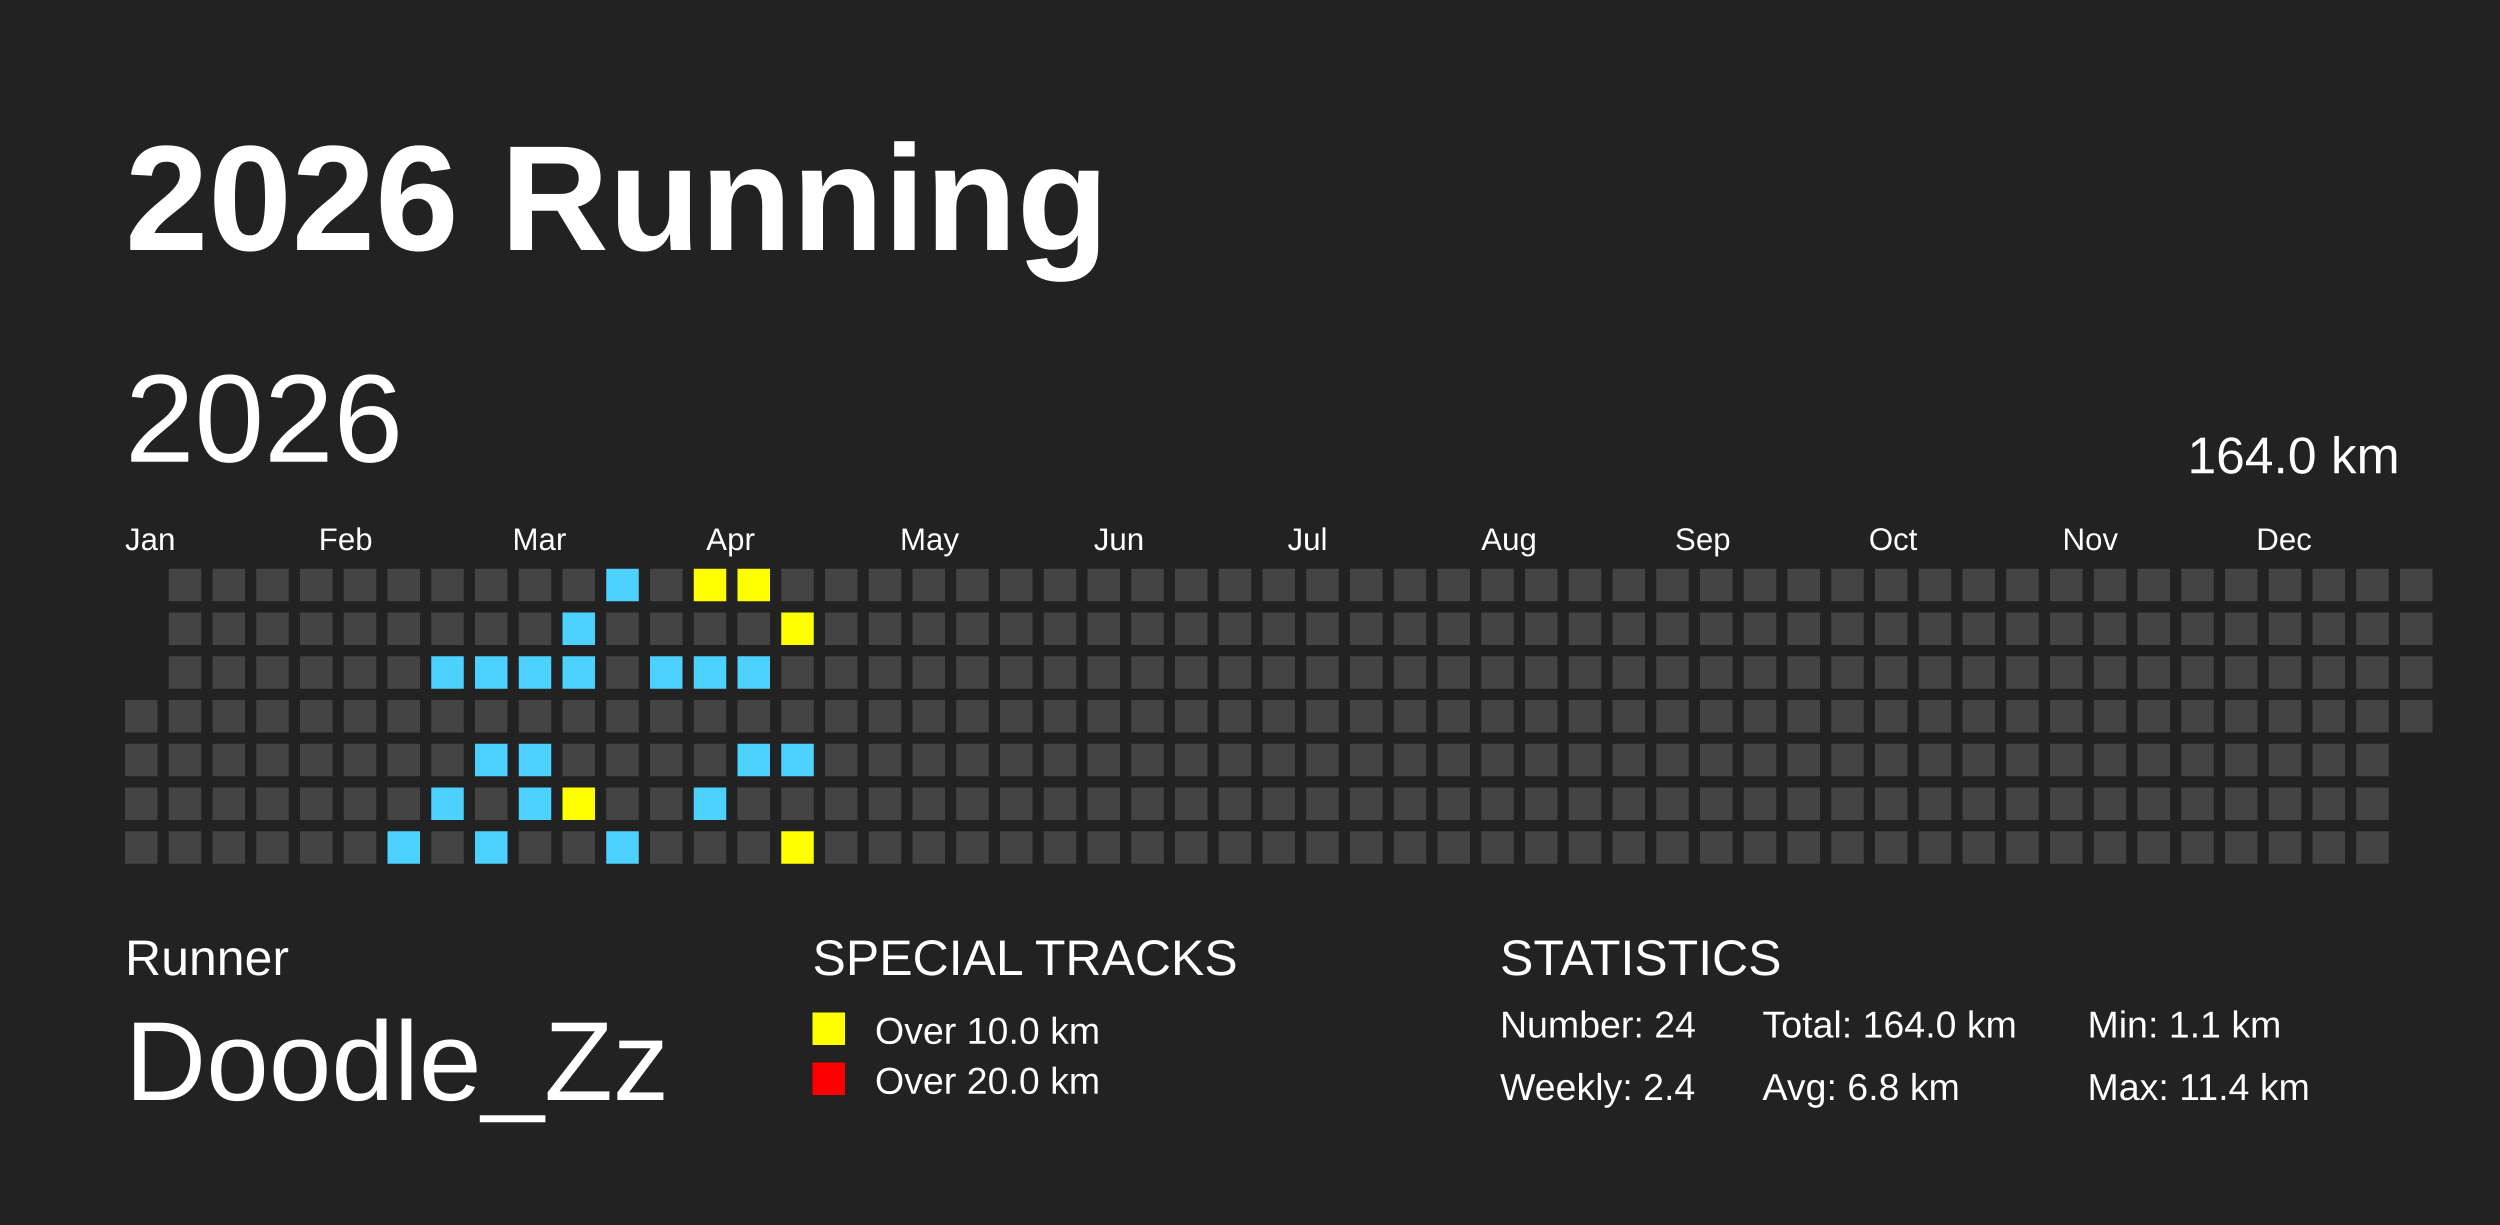
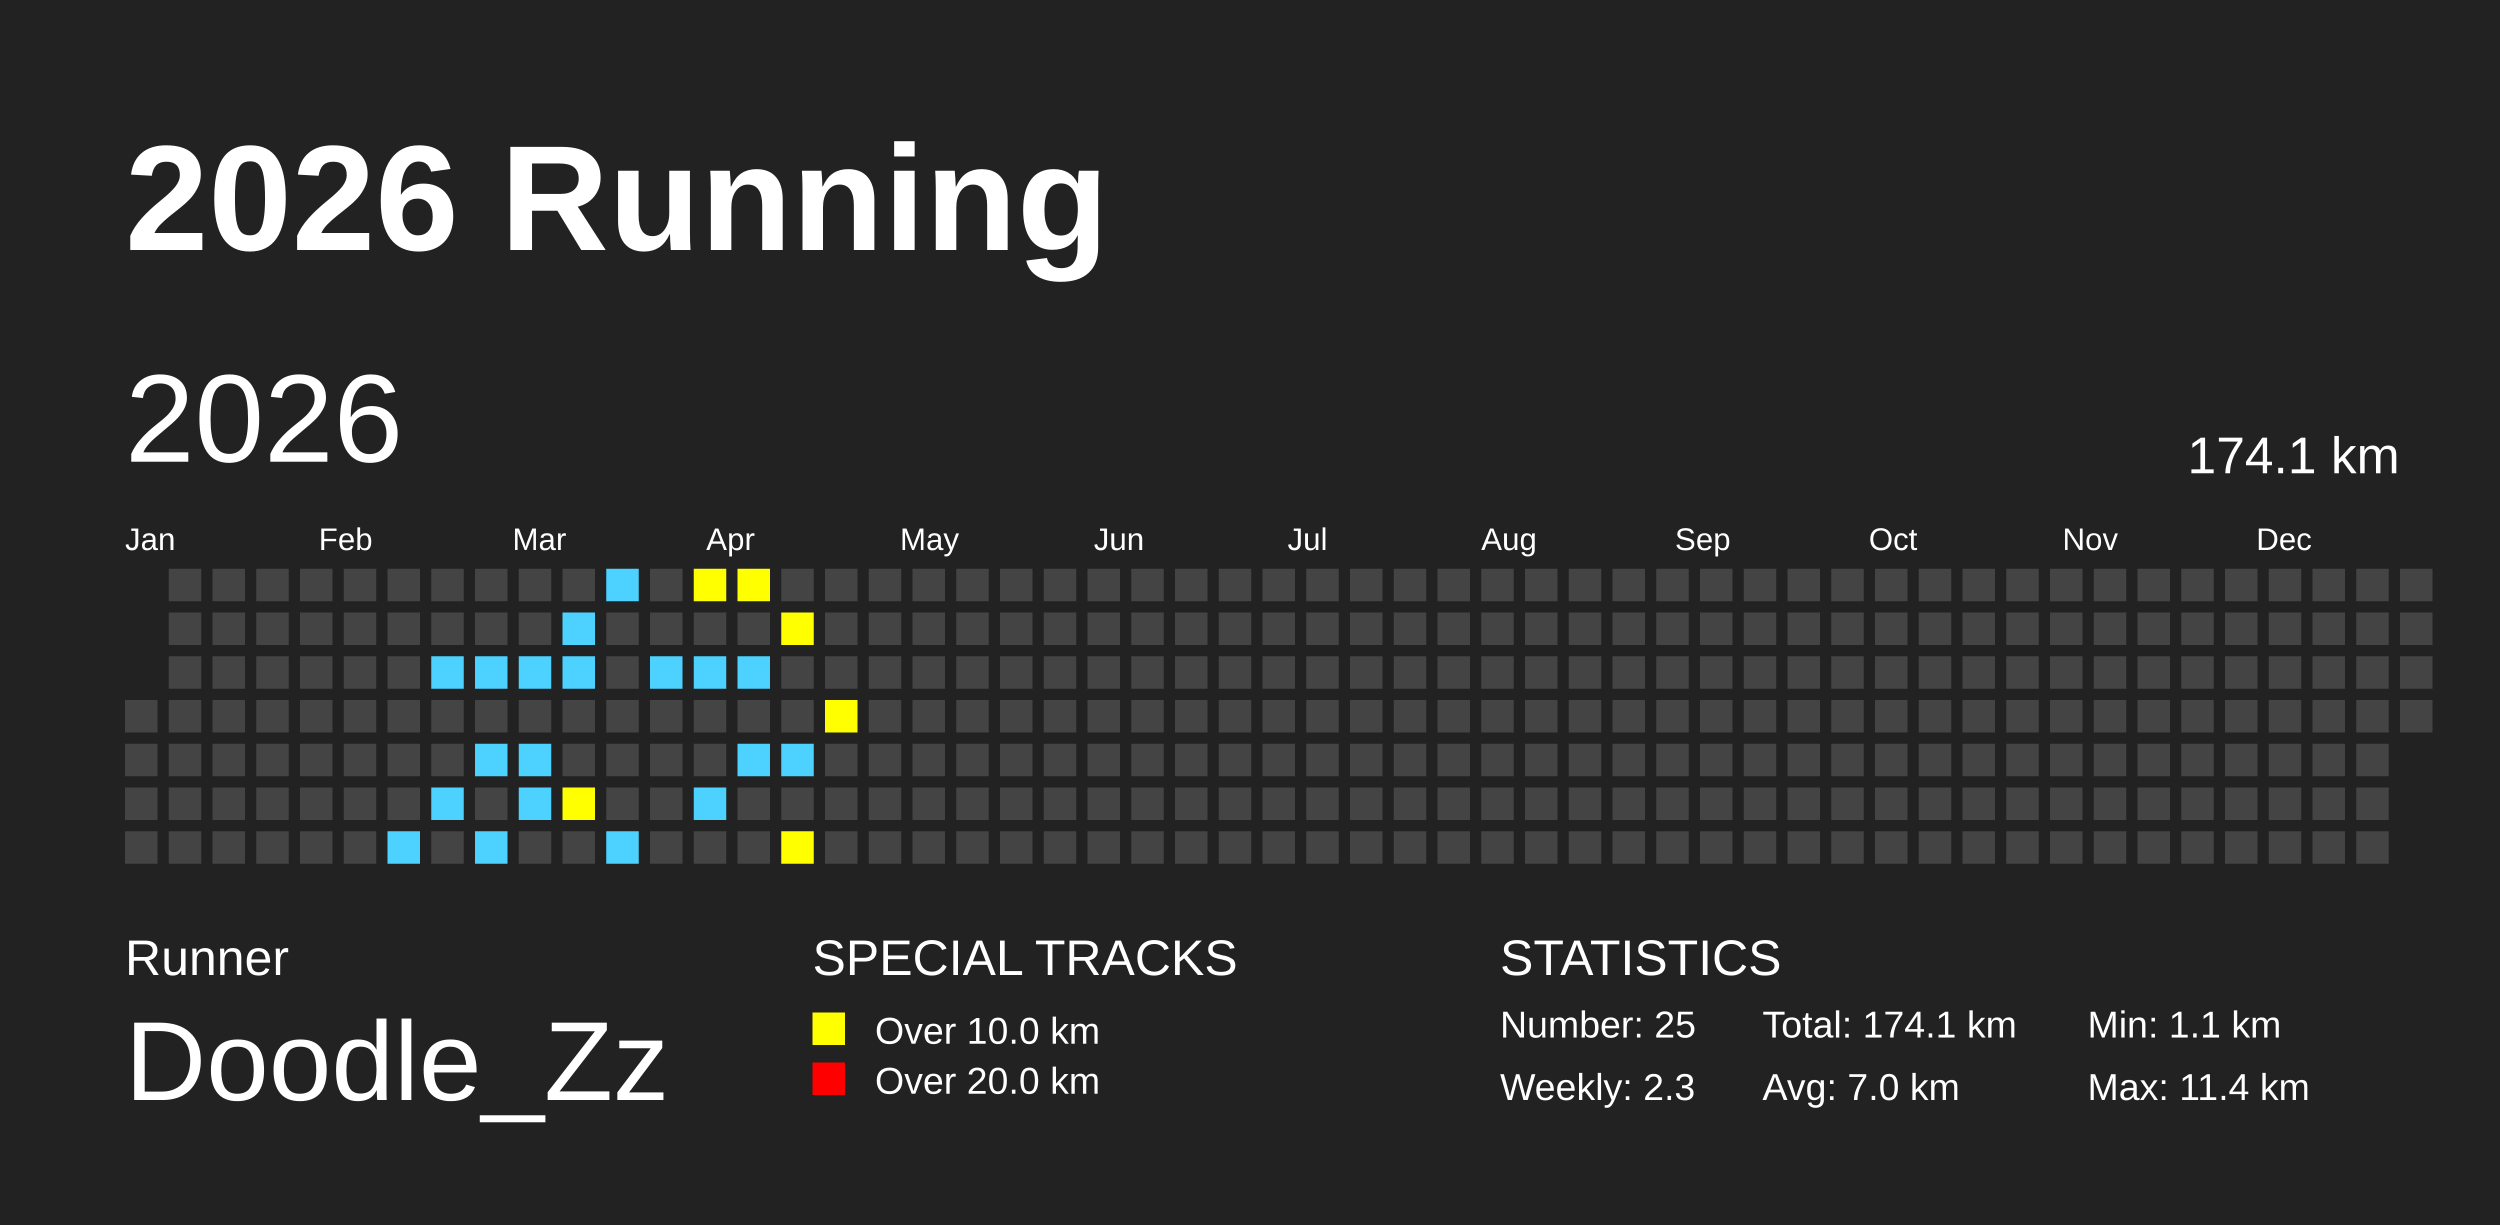
<svg xmlns="http://www.w3.org/2000/svg" baseProfile="full" height="98mm" version="1.1" viewBox="0,0,200,98" width="200mm">
  <defs />
  <rect fill="#222222" height="98" width="200" x="0" y="0" />
  <text fill="#FFFFFF" style="font-size:12px; font-family:Arial; font-weight:bold;" x="10" y="20">2026 Running</text>
  <text fill="#FFFFFF" style="font-size:4px; font-family:Arial" x="10" y="78">Runner</text>
  <text fill="#FFFFFF" style="font-size:9px; font-family:Arial" x="10" y="88">Doodle_Zz</text>
  <text fill="#FFFFFF" style="font-size:4px; font-family:Arial" x="65" y="78">SPECIAL TRACKS</text>
  <rect fill="yellow" height="2.6" width="2.6" x="65" y="81" />
  <text fill="#FFFFFF" style="font-size:3px; font-family:Arial" x="70" y="83.5">Over 10.0 km</text>
  <rect fill="red" height="2.6" width="2.6" x="65" y="85" />
  <text fill="#FFFFFF" style="font-size:3px; font-family:Arial" x="70" y="87.5">Over 20.0 km</text>
  <text fill="#FFFFFF" style="font-size:4px; font-family:Arial" x="120" y="78">STATISTICS</text>
-   <text fill="#FFFFFF" style="font-size:3px; font-family:Arial" x="120" y="83">Number: 24</text>
-   <text fill="#FFFFFF" style="font-size:3px; font-family:Arial" x="120" y="88">Weekly: 2.4</text>
-   <text fill="#FFFFFF" style="font-size:3px; font-family:Arial" x="141" y="83">Total: 164.0 km</text>
-   <text fill="#FFFFFF" style="font-size:3px; font-family:Arial" x="141" y="88">Avg: 6.8 km</text>
+   <text fill="#FFFFFF" style="font-size:3px; font-family:Arial" x="120" y="83">Number: 25</text>
+   <text fill="#FFFFFF" style="font-size:3px; font-family:Arial" x="120" y="88">Weekly: 2.3</text>
+   <text fill="#FFFFFF" style="font-size:3px; font-family:Arial" x="141" y="83">Total: 174.1 km</text>
+   <text fill="#FFFFFF" style="font-size:3px; font-family:Arial" x="141" y="88">Avg: 7.0 km</text>
  <text fill="#FFFFFF" style="font-size:3px; font-family:Arial" x="167" y="83">Min: 1.1 km</text>
  <text fill="#FFFFFF" style="font-size:3px; font-family:Arial" x="167" y="88">Max: 11.4 km</text>
  <text dominant-baseline="hanging" fill="#FFFFFF" style="font-size:10.0px; font-family:Arial;" x="10" y="30">2026</text>
-   <text dominant-baseline="hanging" fill="#FFFFFF" style="font-size:4.125px; font-family:Arial;" x="175" y="35">164.0 km</text>
+   <text dominant-baseline="hanging" fill="#FFFFFF" style="font-size:4.125px; font-family:Arial;" x="175" y="35">174.1 km</text>
  <text fill="#FFFFFF" style="font-size:2.5px; font-family:Arial" x="10.0" y="44">Jan</text>
  <text fill="#FFFFFF" style="font-size:2.5px; font-family:Arial" x="25.5" y="44">Feb</text>
  <text fill="#FFFFFF" style="font-size:2.5px; font-family:Arial" x="41.0" y="44">Mar</text>
  <text fill="#FFFFFF" style="font-size:2.5px; font-family:Arial" x="56.5" y="44">Apr</text>
  <text fill="#FFFFFF" style="font-size:2.5px; font-family:Arial" x="72.0" y="44">May</text>
  <text fill="#FFFFFF" style="font-size:2.5px; font-family:Arial" x="87.5" y="44">Jun</text>
  <text fill="#FFFFFF" style="font-size:2.5px; font-family:Arial" x="103.0" y="44">Jul</text>
  <text fill="#FFFFFF" style="font-size:2.5px; font-family:Arial" x="118.5" y="44">Aug</text>
  <text fill="#FFFFFF" style="font-size:2.5px; font-family:Arial" x="134.0" y="44">Sep</text>
  <text fill="#FFFFFF" style="font-size:2.5px; font-family:Arial" x="149.5" y="44">Oct</text>
  <text fill="#FFFFFF" style="font-size:2.5px; font-family:Arial" x="165.0" y="44">Nov</text>
  <text fill="#FFFFFF" style="font-size:2.5px; font-family:Arial" x="180.5" y="44">Dec</text>
  <rect fill="#444444" height="2.6" width="2.6" x="10.0" y="56.0" />
  <rect fill="#444444" height="2.6" width="2.6" x="10.0" y="59.5" />
  <rect fill="#444444" height="2.6" width="2.6" x="10.0" y="63.0" />
  <rect fill="#444444" height="2.6" width="2.6" x="10.0" y="66.5" />
  <rect fill="#444444" height="2.6" width="2.6" x="13.5" y="45.5" />
  <rect fill="#444444" height="2.6" width="2.6" x="13.5" y="49.0" />
  <rect fill="#444444" height="2.6" width="2.6" x="13.5" y="52.5" />
  <rect fill="#444444" height="2.6" width="2.6" x="13.5" y="56.0" />
  <rect fill="#444444" height="2.6" width="2.6" x="13.5" y="59.5" />
  <rect fill="#444444" height="2.6" width="2.6" x="13.5" y="63.0" />
  <rect fill="#444444" height="2.6" width="2.6" x="13.5" y="66.5" />
  <rect fill="#444444" height="2.6" width="2.6" x="17.0" y="45.5" />
  <rect fill="#444444" height="2.6" width="2.6" x="17.0" y="49.0" />
  <rect fill="#444444" height="2.6" width="2.6" x="17.0" y="52.5" />
  <rect fill="#444444" height="2.6" width="2.6" x="17.0" y="56.0" />
  <rect fill="#444444" height="2.6" width="2.6" x="17.0" y="59.5" />
  <rect fill="#444444" height="2.6" width="2.6" x="17.0" y="63.0" />
  <rect fill="#444444" height="2.6" width="2.6" x="17.0" y="66.5" />
  <rect fill="#444444" height="2.6" width="2.6" x="20.5" y="45.5" />
  <rect fill="#444444" height="2.6" width="2.6" x="20.5" y="49.0" />
  <rect fill="#444444" height="2.6" width="2.6" x="20.5" y="52.5" />
  <rect fill="#444444" height="2.6" width="2.6" x="20.5" y="56.0" />
  <rect fill="#444444" height="2.6" width="2.6" x="20.5" y="59.5" />
  <rect fill="#444444" height="2.6" width="2.6" x="20.5" y="63.0" />
  <rect fill="#444444" height="2.6" width="2.6" x="20.5" y="66.5" />
  <rect fill="#444444" height="2.6" width="2.6" x="24.0" y="45.5" />
  <rect fill="#444444" height="2.6" width="2.6" x="24.0" y="49.0" />
  <rect fill="#444444" height="2.6" width="2.6" x="24.0" y="52.5" />
  <rect fill="#444444" height="2.6" width="2.6" x="24.0" y="56.0" />
  <rect fill="#444444" height="2.6" width="2.6" x="24.0" y="59.5" />
  <rect fill="#444444" height="2.6" width="2.6" x="24.0" y="63.0" />
  <rect fill="#444444" height="2.6" width="2.6" x="24.0" y="66.5" />
  <rect fill="#444444" height="2.6" width="2.6" x="27.5" y="45.5" />
  <rect fill="#444444" height="2.6" width="2.6" x="27.5" y="49.0" />
  <rect fill="#444444" height="2.6" width="2.6" x="27.5" y="52.5" />
  <rect fill="#444444" height="2.6" width="2.6" x="27.5" y="56.0" />
  <rect fill="#444444" height="2.6" width="2.6" x="27.5" y="59.5" />
  <rect fill="#444444" height="2.6" width="2.6" x="27.5" y="63.0" />
  <rect fill="#444444" height="2.6" width="2.6" x="27.5" y="66.5" />
  <rect fill="#444444" height="2.6" width="2.6" x="31.0" y="45.5" />
  <rect fill="#444444" height="2.6" width="2.6" x="31.0" y="49.0" />
  <rect fill="#444444" height="2.6" width="2.6" x="31.0" y="52.5" />
  <rect fill="#444444" height="2.6" width="2.6" x="31.0" y="56.0" />
  <rect fill="#444444" height="2.6" width="2.6" x="31.0" y="59.5" />
  <rect fill="#444444" height="2.6" width="2.6" x="31.0" y="63.0" />
  <rect fill="#4DD2FF" height="2.6" width="2.6" x="31.0" y="66.5" />
  <rect fill="#444444" height="2.6" width="2.6" x="34.5" y="45.5" />
  <rect fill="#444444" height="2.6" width="2.6" x="34.5" y="49.0" />
  <rect fill="#4DD2FF" height="2.6" width="2.6" x="34.5" y="52.5" />
  <rect fill="#444444" height="2.6" width="2.6" x="34.5" y="56.0" />
  <rect fill="#444444" height="2.6" width="2.6" x="34.5" y="59.5" />
  <rect fill="#4DD2FF" height="2.6" width="2.6" x="34.5" y="63.0" />
  <rect fill="#444444" height="2.6" width="2.6" x="34.5" y="66.5" />
  <rect fill="#444444" height="2.6" width="2.6" x="38.0" y="45.5" />
  <rect fill="#444444" height="2.6" width="2.6" x="38.0" y="49.0" />
  <rect fill="#4DD2FF" height="2.6" width="2.6" x="38.0" y="52.5" />
  <rect fill="#444444" height="2.6" width="2.6" x="38.0" y="56.0" />
  <rect fill="#4DD2FF" height="2.6" width="2.6" x="38.0" y="59.5" />
  <rect fill="#444444" height="2.6" width="2.6" x="38.0" y="63.0" />
  <rect fill="#4DD2FF" height="2.6" width="2.6" x="38.0" y="66.5" />
  <rect fill="#444444" height="2.6" width="2.6" x="41.5" y="45.5" />
  <rect fill="#444444" height="2.6" width="2.6" x="41.5" y="49.0" />
  <rect fill="#4DD2FF" height="2.6" width="2.6" x="41.5" y="52.5" />
  <rect fill="#444444" height="2.6" width="2.6" x="41.5" y="56.0" />
  <rect fill="#4DD2FF" height="2.6" width="2.6" x="41.5" y="59.5" />
  <rect fill="#4DD2FF" height="2.6" width="2.6" x="41.5" y="63.0" />
  <rect fill="#444444" height="2.6" width="2.6" x="41.5" y="66.5" />
  <rect fill="#444444" height="2.6" width="2.6" x="45.0" y="45.5" />
  <rect fill="#4DD2FF" height="2.6" width="2.6" x="45.0" y="49.0" />
  <rect fill="#4DD2FF" height="2.6" width="2.6" x="45.0" y="52.5" />
  <rect fill="#444444" height="2.6" width="2.6" x="45.0" y="56.0" />
  <rect fill="#444444" height="2.6" width="2.6" x="45.0" y="59.5" />
  <rect fill="yellow" height="2.6" width="2.6" x="45.0" y="63.0" />
  <rect fill="#444444" height="2.6" width="2.6" x="45.0" y="66.5" />
  <rect fill="#4DD2FF" height="2.6" width="2.6" x="48.5" y="45.5" />
  <rect fill="#444444" height="2.6" width="2.6" x="48.5" y="49.0" />
  <rect fill="#444444" height="2.6" width="2.6" x="48.5" y="52.5" />
  <rect fill="#444444" height="2.6" width="2.6" x="48.5" y="56.0" />
  <rect fill="#444444" height="2.6" width="2.6" x="48.5" y="59.5" />
  <rect fill="#444444" height="2.6" width="2.6" x="48.5" y="63.0" />
  <rect fill="#4DD2FF" height="2.6" width="2.6" x="48.5" y="66.5" />
  <rect fill="#444444" height="2.6" width="2.6" x="52.0" y="45.5" />
  <rect fill="#444444" height="2.6" width="2.6" x="52.0" y="49.0" />
  <rect fill="#4DD2FF" height="2.6" width="2.6" x="52.0" y="52.5" />
  <rect fill="#444444" height="2.6" width="2.6" x="52.0" y="56.0" />
  <rect fill="#444444" height="2.6" width="2.6" x="52.0" y="59.5" />
  <rect fill="#444444" height="2.6" width="2.6" x="52.0" y="63.0" />
  <rect fill="#444444" height="2.6" width="2.6" x="52.0" y="66.5" />
  <rect fill="yellow" height="2.6" width="2.6" x="55.5" y="45.5" />
  <rect fill="#444444" height="2.6" width="2.6" x="55.5" y="49.0" />
  <rect fill="#4DD2FF" height="2.6" width="2.6" x="55.5" y="52.5" />
  <rect fill="#444444" height="2.6" width="2.6" x="55.5" y="56.0" />
  <rect fill="#444444" height="2.6" width="2.6" x="55.5" y="59.5" />
  <rect fill="#4DD2FF" height="2.6" width="2.6" x="55.5" y="63.0" />
  <rect fill="#444444" height="2.6" width="2.6" x="55.5" y="66.5" />
  <rect fill="yellow" height="2.6" width="2.6" x="59.0" y="45.5" />
  <rect fill="#444444" height="2.6" width="2.6" x="59.0" y="49.0" />
  <rect fill="#4DD2FF" height="2.6" width="2.6" x="59.0" y="52.5" />
  <rect fill="#444444" height="2.6" width="2.6" x="59.0" y="56.0" />
  <rect fill="#4DD2FF" height="2.6" width="2.6" x="59.0" y="59.5" />
  <rect fill="#444444" height="2.6" width="2.6" x="59.0" y="63.0" />
  <rect fill="#444444" height="2.6" width="2.6" x="59.0" y="66.5" />
  <rect fill="#444444" height="2.6" width="2.6" x="62.5" y="45.5" />
  <rect fill="yellow" height="2.6" width="2.6" x="62.5" y="49.0" />
  <rect fill="#444444" height="2.6" width="2.6" x="62.5" y="52.5" />
  <rect fill="#444444" height="2.6" width="2.6" x="62.5" y="56.0" />
  <rect fill="#4DD2FF" height="2.6" width="2.6" x="62.5" y="59.5" />
  <rect fill="#444444" height="2.6" width="2.6" x="62.5" y="63.0" />
  <rect fill="yellow" height="2.6" width="2.6" x="62.5" y="66.5" />
  <rect fill="#444444" height="2.6" width="2.6" x="66.0" y="45.5" />
  <rect fill="#444444" height="2.6" width="2.6" x="66.0" y="49.0" />
  <rect fill="#444444" height="2.6" width="2.6" x="66.0" y="52.5" />
-   <rect fill="#444444" height="2.6" width="2.6" x="66.0" y="56.0" />
+   <rect fill="yellow" height="2.6" width="2.6" x="66.0" y="56.0" />
  <rect fill="#444444" height="2.6" width="2.6" x="66.0" y="59.5" />
  <rect fill="#444444" height="2.6" width="2.6" x="66.0" y="63.0" />
  <rect fill="#444444" height="2.6" width="2.6" x="66.0" y="66.5" />
  <rect fill="#444444" height="2.6" width="2.6" x="69.5" y="45.5" />
  <rect fill="#444444" height="2.6" width="2.6" x="69.5" y="49.0" />
  <rect fill="#444444" height="2.6" width="2.6" x="69.5" y="52.5" />
  <rect fill="#444444" height="2.6" width="2.6" x="69.5" y="56.0" />
  <rect fill="#444444" height="2.6" width="2.6" x="69.5" y="59.5" />
  <rect fill="#444444" height="2.6" width="2.6" x="69.5" y="63.0" />
  <rect fill="#444444" height="2.6" width="2.6" x="69.5" y="66.5" />
  <rect fill="#444444" height="2.6" width="2.6" x="73.0" y="45.5" />
  <rect fill="#444444" height="2.6" width="2.6" x="73.0" y="49.0" />
  <rect fill="#444444" height="2.6" width="2.6" x="73.0" y="52.5" />
  <rect fill="#444444" height="2.6" width="2.6" x="73.0" y="56.0" />
  <rect fill="#444444" height="2.6" width="2.6" x="73.0" y="59.5" />
  <rect fill="#444444" height="2.6" width="2.6" x="73.0" y="63.0" />
  <rect fill="#444444" height="2.6" width="2.6" x="73.0" y="66.5" />
  <rect fill="#444444" height="2.6" width="2.6" x="76.5" y="45.5" />
  <rect fill="#444444" height="2.6" width="2.6" x="76.5" y="49.0" />
  <rect fill="#444444" height="2.6" width="2.6" x="76.5" y="52.5" />
  <rect fill="#444444" height="2.6" width="2.6" x="76.5" y="56.0" />
  <rect fill="#444444" height="2.6" width="2.6" x="76.5" y="59.5" />
  <rect fill="#444444" height="2.6" width="2.6" x="76.5" y="63.0" />
  <rect fill="#444444" height="2.6" width="2.6" x="76.5" y="66.5" />
  <rect fill="#444444" height="2.6" width="2.6" x="80.0" y="45.5" />
  <rect fill="#444444" height="2.6" width="2.6" x="80.0" y="49.0" />
  <rect fill="#444444" height="2.6" width="2.6" x="80.0" y="52.5" />
  <rect fill="#444444" height="2.6" width="2.6" x="80.0" y="56.0" />
  <rect fill="#444444" height="2.6" width="2.6" x="80.0" y="59.5" />
  <rect fill="#444444" height="2.6" width="2.6" x="80.0" y="63.0" />
  <rect fill="#444444" height="2.6" width="2.6" x="80.0" y="66.5" />
  <rect fill="#444444" height="2.6" width="2.6" x="83.5" y="45.5" />
  <rect fill="#444444" height="2.6" width="2.6" x="83.5" y="49.0" />
  <rect fill="#444444" height="2.6" width="2.6" x="83.5" y="52.5" />
  <rect fill="#444444" height="2.6" width="2.6" x="83.5" y="56.0" />
  <rect fill="#444444" height="2.6" width="2.6" x="83.5" y="59.5" />
  <rect fill="#444444" height="2.6" width="2.6" x="83.5" y="63.0" />
  <rect fill="#444444" height="2.6" width="2.6" x="83.5" y="66.5" />
  <rect fill="#444444" height="2.6" width="2.6" x="87.0" y="45.5" />
  <rect fill="#444444" height="2.6" width="2.6" x="87.0" y="49.0" />
  <rect fill="#444444" height="2.6" width="2.6" x="87.0" y="52.5" />
  <rect fill="#444444" height="2.6" width="2.6" x="87.0" y="56.0" />
  <rect fill="#444444" height="2.6" width="2.6" x="87.0" y="59.5" />
  <rect fill="#444444" height="2.6" width="2.6" x="87.0" y="63.0" />
  <rect fill="#444444" height="2.6" width="2.6" x="87.0" y="66.5" />
  <rect fill="#444444" height="2.6" width="2.6" x="90.5" y="45.5" />
  <rect fill="#444444" height="2.6" width="2.6" x="90.5" y="49.0" />
  <rect fill="#444444" height="2.6" width="2.6" x="90.5" y="52.5" />
  <rect fill="#444444" height="2.6" width="2.6" x="90.5" y="56.0" />
  <rect fill="#444444" height="2.6" width="2.6" x="90.5" y="59.5" />
  <rect fill="#444444" height="2.6" width="2.6" x="90.5" y="63.0" />
  <rect fill="#444444" height="2.6" width="2.6" x="90.5" y="66.5" />
  <rect fill="#444444" height="2.6" width="2.6" x="94.0" y="45.5" />
  <rect fill="#444444" height="2.6" width="2.6" x="94.0" y="49.0" />
  <rect fill="#444444" height="2.6" width="2.6" x="94.0" y="52.5" />
  <rect fill="#444444" height="2.6" width="2.6" x="94.0" y="56.0" />
  <rect fill="#444444" height="2.6" width="2.6" x="94.0" y="59.5" />
  <rect fill="#444444" height="2.6" width="2.6" x="94.0" y="63.0" />
  <rect fill="#444444" height="2.6" width="2.6" x="94.0" y="66.5" />
  <rect fill="#444444" height="2.6" width="2.6" x="97.5" y="45.5" />
  <rect fill="#444444" height="2.6" width="2.6" x="97.5" y="49.0" />
  <rect fill="#444444" height="2.6" width="2.6" x="97.5" y="52.5" />
  <rect fill="#444444" height="2.6" width="2.6" x="97.5" y="56.0" />
  <rect fill="#444444" height="2.6" width="2.6" x="97.5" y="59.5" />
  <rect fill="#444444" height="2.6" width="2.6" x="97.5" y="63.0" />
  <rect fill="#444444" height="2.6" width="2.6" x="97.5" y="66.5" />
  <rect fill="#444444" height="2.6" width="2.6" x="101.0" y="45.5" />
  <rect fill="#444444" height="2.6" width="2.6" x="101.0" y="49.0" />
  <rect fill="#444444" height="2.6" width="2.6" x="101.0" y="52.5" />
  <rect fill="#444444" height="2.6" width="2.6" x="101.0" y="56.0" />
  <rect fill="#444444" height="2.6" width="2.6" x="101.0" y="59.5" />
  <rect fill="#444444" height="2.6" width="2.6" x="101.0" y="63.0" />
  <rect fill="#444444" height="2.6" width="2.6" x="101.0" y="66.5" />
  <rect fill="#444444" height="2.6" width="2.6" x="104.5" y="45.5" />
  <rect fill="#444444" height="2.6" width="2.6" x="104.5" y="49.0" />
  <rect fill="#444444" height="2.6" width="2.6" x="104.5" y="52.5" />
  <rect fill="#444444" height="2.6" width="2.6" x="104.5" y="56.0" />
  <rect fill="#444444" height="2.6" width="2.6" x="104.5" y="59.5" />
  <rect fill="#444444" height="2.6" width="2.6" x="104.5" y="63.0" />
  <rect fill="#444444" height="2.6" width="2.6" x="104.5" y="66.5" />
  <rect fill="#444444" height="2.6" width="2.6" x="108.0" y="45.5" />
  <rect fill="#444444" height="2.6" width="2.6" x="108.0" y="49.0" />
  <rect fill="#444444" height="2.6" width="2.6" x="108.0" y="52.5" />
  <rect fill="#444444" height="2.6" width="2.6" x="108.0" y="56.0" />
  <rect fill="#444444" height="2.6" width="2.6" x="108.0" y="59.5" />
  <rect fill="#444444" height="2.6" width="2.6" x="108.0" y="63.0" />
  <rect fill="#444444" height="2.6" width="2.6" x="108.0" y="66.5" />
  <rect fill="#444444" height="2.6" width="2.6" x="111.5" y="45.5" />
  <rect fill="#444444" height="2.6" width="2.6" x="111.5" y="49.0" />
  <rect fill="#444444" height="2.6" width="2.6" x="111.5" y="52.5" />
  <rect fill="#444444" height="2.6" width="2.6" x="111.5" y="56.0" />
  <rect fill="#444444" height="2.6" width="2.6" x="111.5" y="59.5" />
  <rect fill="#444444" height="2.6" width="2.6" x="111.5" y="63.0" />
  <rect fill="#444444" height="2.6" width="2.6" x="111.5" y="66.5" />
  <rect fill="#444444" height="2.6" width="2.6" x="115.0" y="45.5" />
  <rect fill="#444444" height="2.6" width="2.6" x="115.0" y="49.0" />
  <rect fill="#444444" height="2.6" width="2.6" x="115.0" y="52.5" />
  <rect fill="#444444" height="2.6" width="2.6" x="115.0" y="56.0" />
  <rect fill="#444444" height="2.6" width="2.6" x="115.0" y="59.5" />
  <rect fill="#444444" height="2.6" width="2.6" x="115.0" y="63.0" />
  <rect fill="#444444" height="2.6" width="2.6" x="115.0" y="66.5" />
  <rect fill="#444444" height="2.6" width="2.6" x="118.5" y="45.5" />
  <rect fill="#444444" height="2.6" width="2.6" x="118.5" y="49.0" />
  <rect fill="#444444" height="2.6" width="2.6" x="118.5" y="52.5" />
  <rect fill="#444444" height="2.6" width="2.6" x="118.5" y="56.0" />
  <rect fill="#444444" height="2.6" width="2.6" x="118.5" y="59.5" />
  <rect fill="#444444" height="2.6" width="2.6" x="118.5" y="63.0" />
  <rect fill="#444444" height="2.6" width="2.6" x="118.5" y="66.5" />
  <rect fill="#444444" height="2.6" width="2.6" x="122.0" y="45.5" />
  <rect fill="#444444" height="2.6" width="2.6" x="122.0" y="49.0" />
  <rect fill="#444444" height="2.6" width="2.6" x="122.0" y="52.5" />
  <rect fill="#444444" height="2.6" width="2.6" x="122.0" y="56.0" />
  <rect fill="#444444" height="2.6" width="2.6" x="122.0" y="59.5" />
  <rect fill="#444444" height="2.6" width="2.6" x="122.0" y="63.0" />
  <rect fill="#444444" height="2.6" width="2.6" x="122.0" y="66.5" />
  <rect fill="#444444" height="2.6" width="2.6" x="125.5" y="45.5" />
  <rect fill="#444444" height="2.6" width="2.6" x="125.5" y="49.0" />
  <rect fill="#444444" height="2.6" width="2.6" x="125.5" y="52.5" />
  <rect fill="#444444" height="2.6" width="2.6" x="125.5" y="56.0" />
  <rect fill="#444444" height="2.6" width="2.6" x="125.5" y="59.5" />
  <rect fill="#444444" height="2.6" width="2.6" x="125.5" y="63.0" />
  <rect fill="#444444" height="2.6" width="2.6" x="125.5" y="66.5" />
  <rect fill="#444444" height="2.6" width="2.6" x="129.0" y="45.5" />
  <rect fill="#444444" height="2.6" width="2.6" x="129.0" y="49.0" />
  <rect fill="#444444" height="2.6" width="2.6" x="129.0" y="52.5" />
  <rect fill="#444444" height="2.6" width="2.6" x="129.0" y="56.0" />
  <rect fill="#444444" height="2.6" width="2.6" x="129.0" y="59.5" />
  <rect fill="#444444" height="2.6" width="2.6" x="129.0" y="63.0" />
  <rect fill="#444444" height="2.6" width="2.6" x="129.0" y="66.5" />
  <rect fill="#444444" height="2.6" width="2.6" x="132.5" y="45.5" />
  <rect fill="#444444" height="2.6" width="2.6" x="132.5" y="49.0" />
  <rect fill="#444444" height="2.6" width="2.6" x="132.5" y="52.5" />
  <rect fill="#444444" height="2.6" width="2.6" x="132.5" y="56.0" />
  <rect fill="#444444" height="2.6" width="2.6" x="132.5" y="59.5" />
  <rect fill="#444444" height="2.6" width="2.6" x="132.5" y="63.0" />
  <rect fill="#444444" height="2.6" width="2.6" x="132.5" y="66.5" />
  <rect fill="#444444" height="2.6" width="2.6" x="136.0" y="45.5" />
  <rect fill="#444444" height="2.6" width="2.6" x="136.0" y="49.0" />
  <rect fill="#444444" height="2.6" width="2.6" x="136.0" y="52.5" />
  <rect fill="#444444" height="2.6" width="2.6" x="136.0" y="56.0" />
  <rect fill="#444444" height="2.6" width="2.6" x="136.0" y="59.5" />
  <rect fill="#444444" height="2.6" width="2.6" x="136.0" y="63.0" />
  <rect fill="#444444" height="2.6" width="2.6" x="136.0" y="66.5" />
  <rect fill="#444444" height="2.6" width="2.6" x="139.5" y="45.5" />
  <rect fill="#444444" height="2.6" width="2.6" x="139.5" y="49.0" />
  <rect fill="#444444" height="2.6" width="2.6" x="139.5" y="52.5" />
  <rect fill="#444444" height="2.6" width="2.6" x="139.5" y="56.0" />
  <rect fill="#444444" height="2.6" width="2.6" x="139.5" y="59.5" />
  <rect fill="#444444" height="2.6" width="2.6" x="139.5" y="63.0" />
  <rect fill="#444444" height="2.6" width="2.6" x="139.5" y="66.5" />
  <rect fill="#444444" height="2.6" width="2.6" x="143.0" y="45.5" />
  <rect fill="#444444" height="2.6" width="2.6" x="143.0" y="49.0" />
  <rect fill="#444444" height="2.6" width="2.6" x="143.0" y="52.5" />
  <rect fill="#444444" height="2.6" width="2.6" x="143.0" y="56.0" />
  <rect fill="#444444" height="2.6" width="2.6" x="143.0" y="59.5" />
  <rect fill="#444444" height="2.6" width="2.6" x="143.0" y="63.0" />
  <rect fill="#444444" height="2.6" width="2.6" x="143.0" y="66.5" />
  <rect fill="#444444" height="2.6" width="2.6" x="146.5" y="45.5" />
  <rect fill="#444444" height="2.6" width="2.6" x="146.5" y="49.0" />
  <rect fill="#444444" height="2.6" width="2.6" x="146.5" y="52.5" />
  <rect fill="#444444" height="2.6" width="2.6" x="146.5" y="56.0" />
  <rect fill="#444444" height="2.6" width="2.6" x="146.5" y="59.5" />
  <rect fill="#444444" height="2.6" width="2.6" x="146.5" y="63.0" />
  <rect fill="#444444" height="2.6" width="2.6" x="146.5" y="66.5" />
  <rect fill="#444444" height="2.6" width="2.6" x="150.0" y="45.5" />
  <rect fill="#444444" height="2.6" width="2.6" x="150.0" y="49.0" />
  <rect fill="#444444" height="2.6" width="2.6" x="150.0" y="52.5" />
  <rect fill="#444444" height="2.6" width="2.6" x="150.0" y="56.0" />
  <rect fill="#444444" height="2.6" width="2.6" x="150.0" y="59.5" />
  <rect fill="#444444" height="2.6" width="2.6" x="150.0" y="63.0" />
  <rect fill="#444444" height="2.6" width="2.6" x="150.0" y="66.5" />
  <rect fill="#444444" height="2.6" width="2.6" x="153.5" y="45.5" />
  <rect fill="#444444" height="2.6" width="2.6" x="153.5" y="49.0" />
  <rect fill="#444444" height="2.6" width="2.6" x="153.5" y="52.5" />
  <rect fill="#444444" height="2.6" width="2.6" x="153.5" y="56.0" />
  <rect fill="#444444" height="2.6" width="2.6" x="153.5" y="59.5" />
  <rect fill="#444444" height="2.6" width="2.6" x="153.5" y="63.0" />
  <rect fill="#444444" height="2.6" width="2.6" x="153.5" y="66.5" />
  <rect fill="#444444" height="2.6" width="2.6" x="157.0" y="45.5" />
  <rect fill="#444444" height="2.6" width="2.6" x="157.0" y="49.0" />
  <rect fill="#444444" height="2.6" width="2.6" x="157.0" y="52.5" />
  <rect fill="#444444" height="2.6" width="2.6" x="157.0" y="56.0" />
  <rect fill="#444444" height="2.6" width="2.6" x="157.0" y="59.5" />
  <rect fill="#444444" height="2.6" width="2.6" x="157.0" y="63.0" />
  <rect fill="#444444" height="2.6" width="2.6" x="157.0" y="66.5" />
  <rect fill="#444444" height="2.6" width="2.6" x="160.5" y="45.5" />
  <rect fill="#444444" height="2.6" width="2.6" x="160.5" y="49.0" />
  <rect fill="#444444" height="2.6" width="2.6" x="160.5" y="52.5" />
  <rect fill="#444444" height="2.6" width="2.6" x="160.5" y="56.0" />
  <rect fill="#444444" height="2.6" width="2.6" x="160.5" y="59.5" />
  <rect fill="#444444" height="2.6" width="2.6" x="160.5" y="63.0" />
  <rect fill="#444444" height="2.6" width="2.6" x="160.5" y="66.5" />
  <rect fill="#444444" height="2.6" width="2.6" x="164.0" y="45.5" />
  <rect fill="#444444" height="2.6" width="2.6" x="164.0" y="49.0" />
  <rect fill="#444444" height="2.6" width="2.6" x="164.0" y="52.5" />
  <rect fill="#444444" height="2.6" width="2.6" x="164.0" y="56.0" />
  <rect fill="#444444" height="2.6" width="2.6" x="164.0" y="59.5" />
  <rect fill="#444444" height="2.6" width="2.6" x="164.0" y="63.0" />
  <rect fill="#444444" height="2.6" width="2.6" x="164.0" y="66.5" />
  <rect fill="#444444" height="2.6" width="2.6" x="167.5" y="45.5" />
  <rect fill="#444444" height="2.6" width="2.6" x="167.5" y="49.0" />
  <rect fill="#444444" height="2.6" width="2.6" x="167.5" y="52.5" />
  <rect fill="#444444" height="2.6" width="2.6" x="167.5" y="56.0" />
  <rect fill="#444444" height="2.6" width="2.6" x="167.5" y="59.5" />
  <rect fill="#444444" height="2.6" width="2.6" x="167.5" y="63.0" />
  <rect fill="#444444" height="2.6" width="2.6" x="167.5" y="66.5" />
  <rect fill="#444444" height="2.6" width="2.6" x="171.0" y="45.5" />
  <rect fill="#444444" height="2.6" width="2.6" x="171.0" y="49.0" />
  <rect fill="#444444" height="2.6" width="2.6" x="171.0" y="52.5" />
  <rect fill="#444444" height="2.6" width="2.6" x="171.0" y="56.0" />
  <rect fill="#444444" height="2.6" width="2.6" x="171.0" y="59.5" />
  <rect fill="#444444" height="2.6" width="2.6" x="171.0" y="63.0" />
  <rect fill="#444444" height="2.6" width="2.6" x="171.0" y="66.5" />
  <rect fill="#444444" height="2.6" width="2.6" x="174.5" y="45.5" />
  <rect fill="#444444" height="2.6" width="2.6" x="174.5" y="49.0" />
  <rect fill="#444444" height="2.6" width="2.6" x="174.5" y="52.5" />
  <rect fill="#444444" height="2.6" width="2.6" x="174.5" y="56.0" />
  <rect fill="#444444" height="2.6" width="2.6" x="174.5" y="59.5" />
  <rect fill="#444444" height="2.6" width="2.6" x="174.5" y="63.0" />
  <rect fill="#444444" height="2.6" width="2.6" x="174.5" y="66.5" />
  <rect fill="#444444" height="2.6" width="2.6" x="178.0" y="45.5" />
  <rect fill="#444444" height="2.6" width="2.6" x="178.0" y="49.0" />
  <rect fill="#444444" height="2.6" width="2.6" x="178.0" y="52.5" />
  <rect fill="#444444" height="2.6" width="2.6" x="178.0" y="56.0" />
  <rect fill="#444444" height="2.6" width="2.6" x="178.0" y="59.5" />
  <rect fill="#444444" height="2.6" width="2.6" x="178.0" y="63.0" />
  <rect fill="#444444" height="2.6" width="2.6" x="178.0" y="66.5" />
  <rect fill="#444444" height="2.6" width="2.6" x="181.5" y="45.5" />
  <rect fill="#444444" height="2.6" width="2.6" x="181.5" y="49.0" />
  <rect fill="#444444" height="2.6" width="2.6" x="181.5" y="52.5" />
  <rect fill="#444444" height="2.6" width="2.6" x="181.5" y="56.0" />
  <rect fill="#444444" height="2.6" width="2.6" x="181.5" y="59.5" />
  <rect fill="#444444" height="2.6" width="2.6" x="181.5" y="63.0" />
  <rect fill="#444444" height="2.6" width="2.6" x="181.5" y="66.5" />
  <rect fill="#444444" height="2.6" width="2.6" x="185.0" y="45.5" />
  <rect fill="#444444" height="2.6" width="2.6" x="185.0" y="49.0" />
  <rect fill="#444444" height="2.6" width="2.6" x="185.0" y="52.5" />
  <rect fill="#444444" height="2.6" width="2.6" x="185.0" y="56.0" />
  <rect fill="#444444" height="2.6" width="2.6" x="185.0" y="59.5" />
  <rect fill="#444444" height="2.6" width="2.6" x="185.0" y="63.0" />
  <rect fill="#444444" height="2.6" width="2.6" x="185.0" y="66.5" />
  <rect fill="#444444" height="2.6" width="2.6" x="188.5" y="45.5" />
  <rect fill="#444444" height="2.6" width="2.6" x="188.5" y="49.0" />
  <rect fill="#444444" height="2.6" width="2.6" x="188.5" y="52.5" />
  <rect fill="#444444" height="2.6" width="2.6" x="188.5" y="56.0" />
  <rect fill="#444444" height="2.6" width="2.6" x="188.5" y="59.5" />
  <rect fill="#444444" height="2.6" width="2.6" x="188.5" y="63.0" />
  <rect fill="#444444" height="2.6" width="2.6" x="188.5" y="66.5" />
  <rect fill="#444444" height="2.6" width="2.6" x="192.0" y="45.5" />
  <rect fill="#444444" height="2.6" width="2.6" x="192.0" y="49.0" />
  <rect fill="#444444" height="2.6" width="2.6" x="192.0" y="52.5" />
  <rect fill="#444444" height="2.6" width="2.6" x="192.0" y="56.0" />
</svg>
